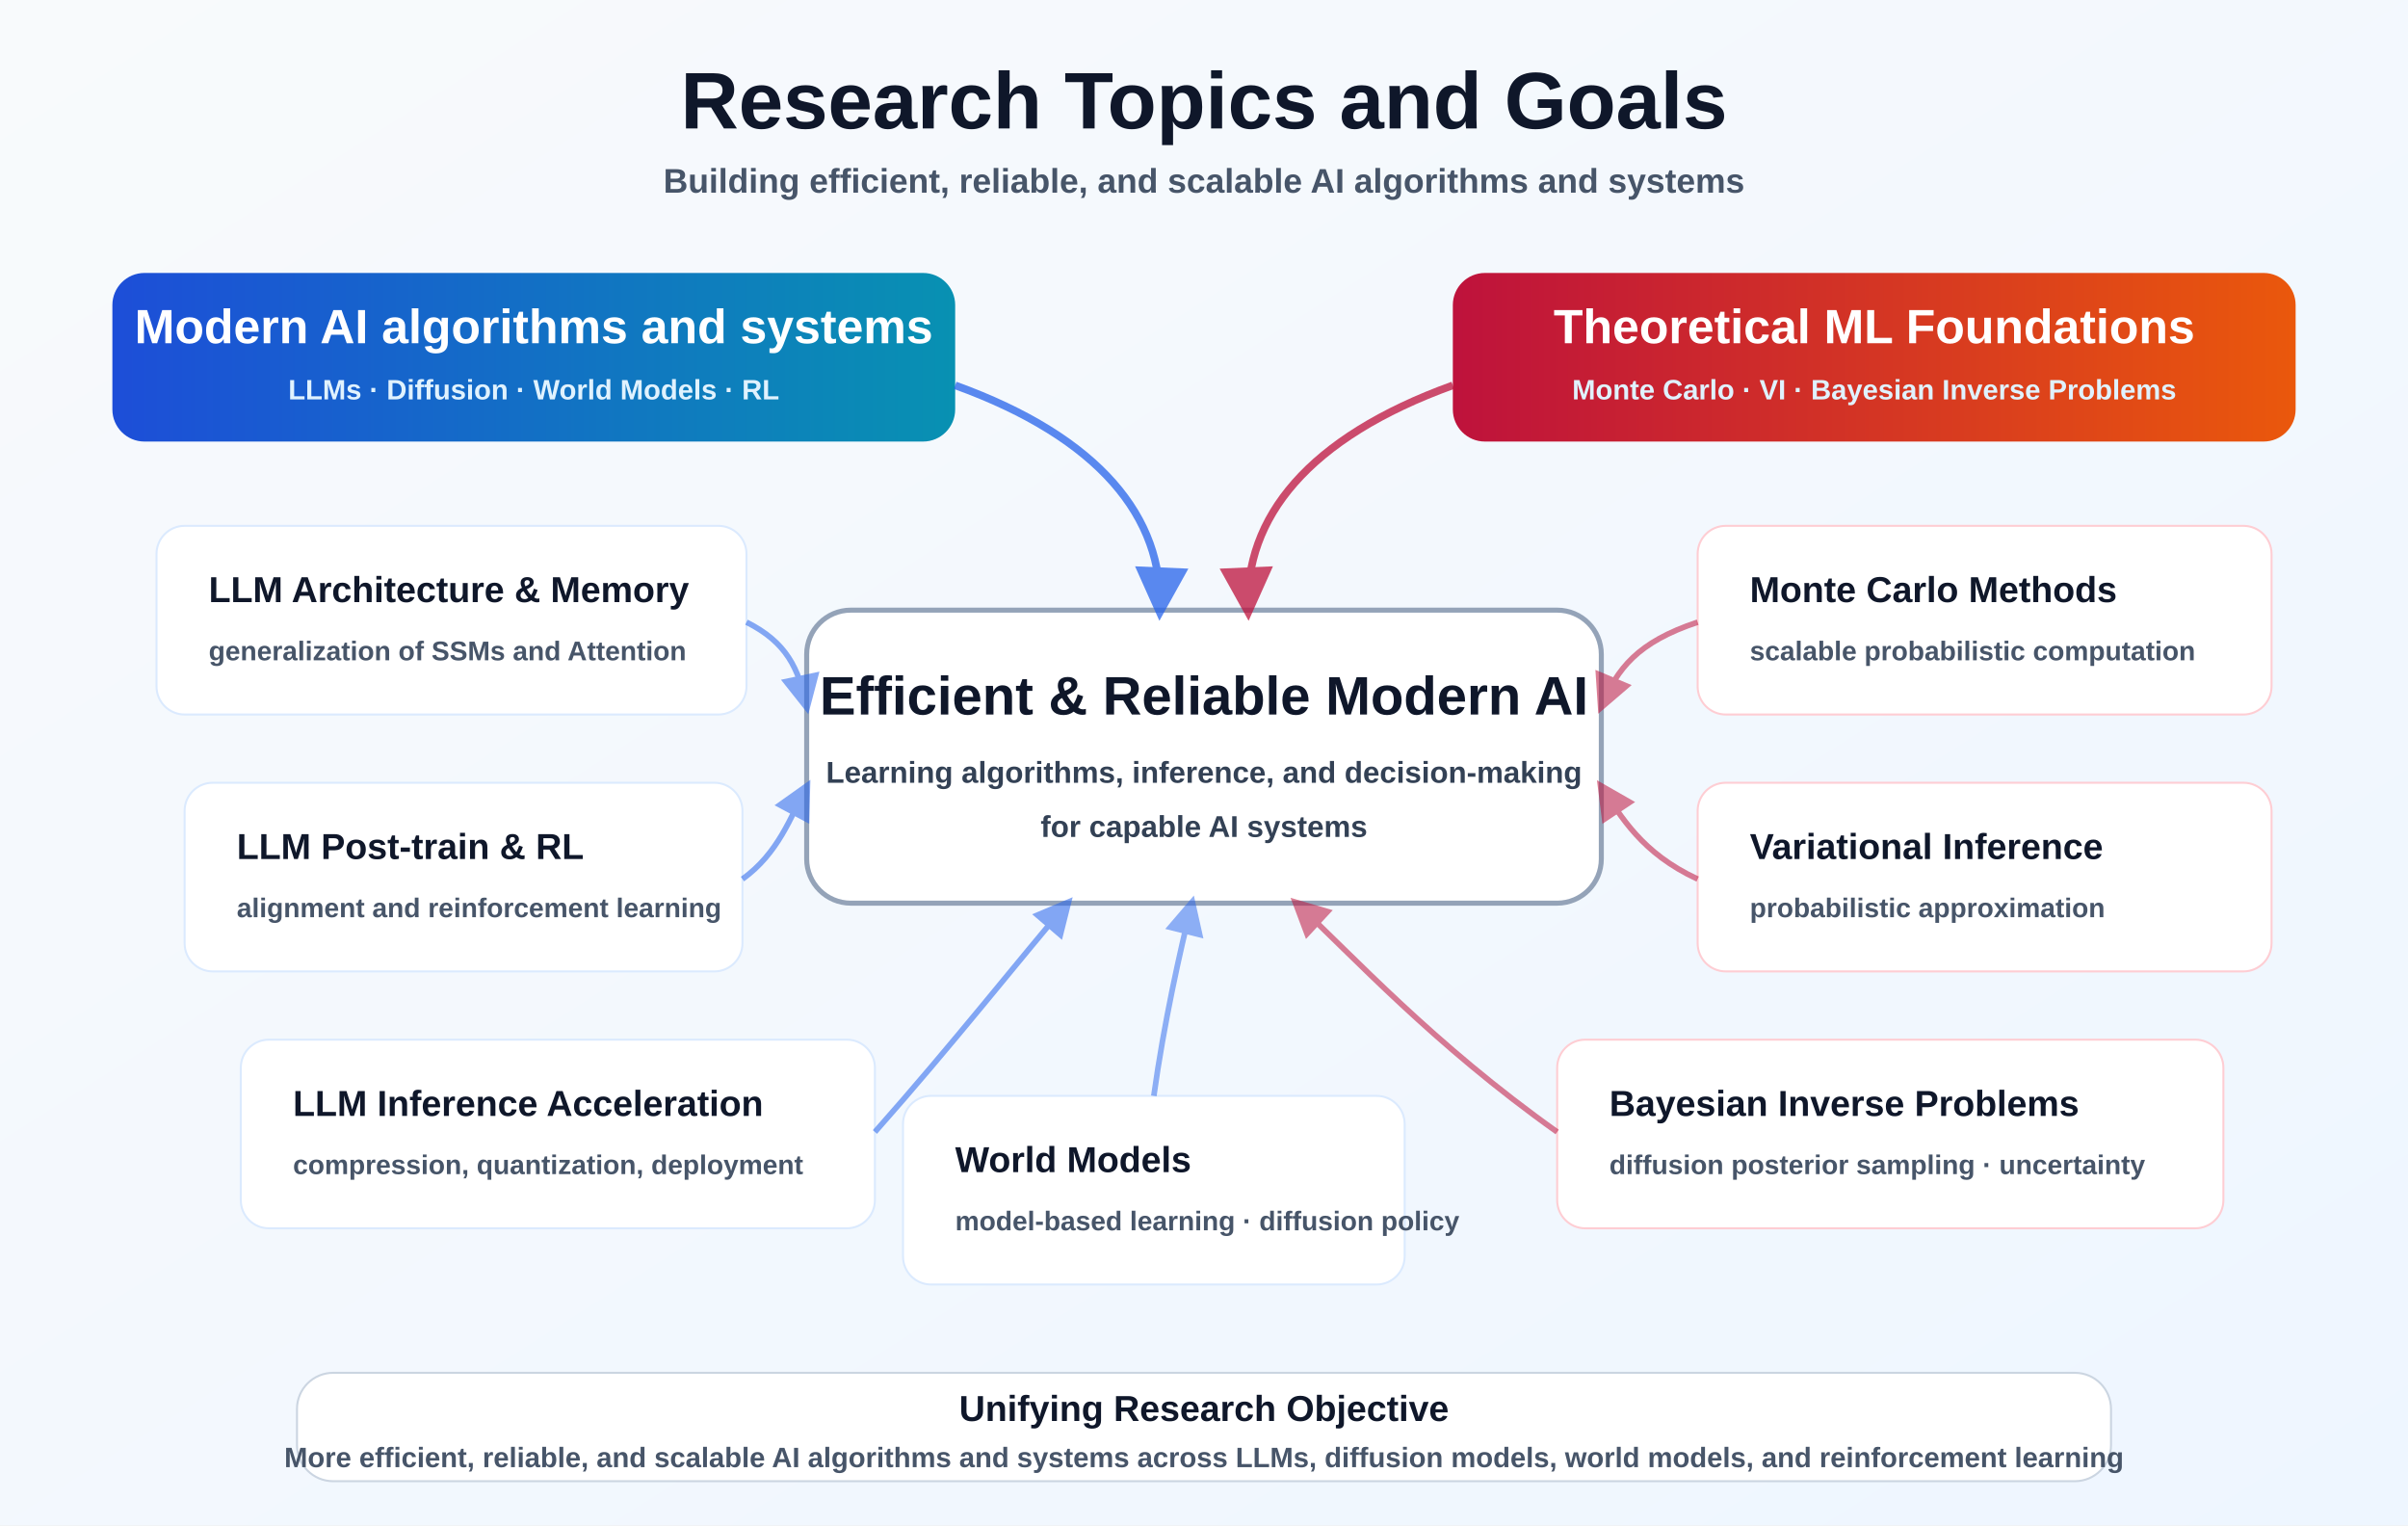
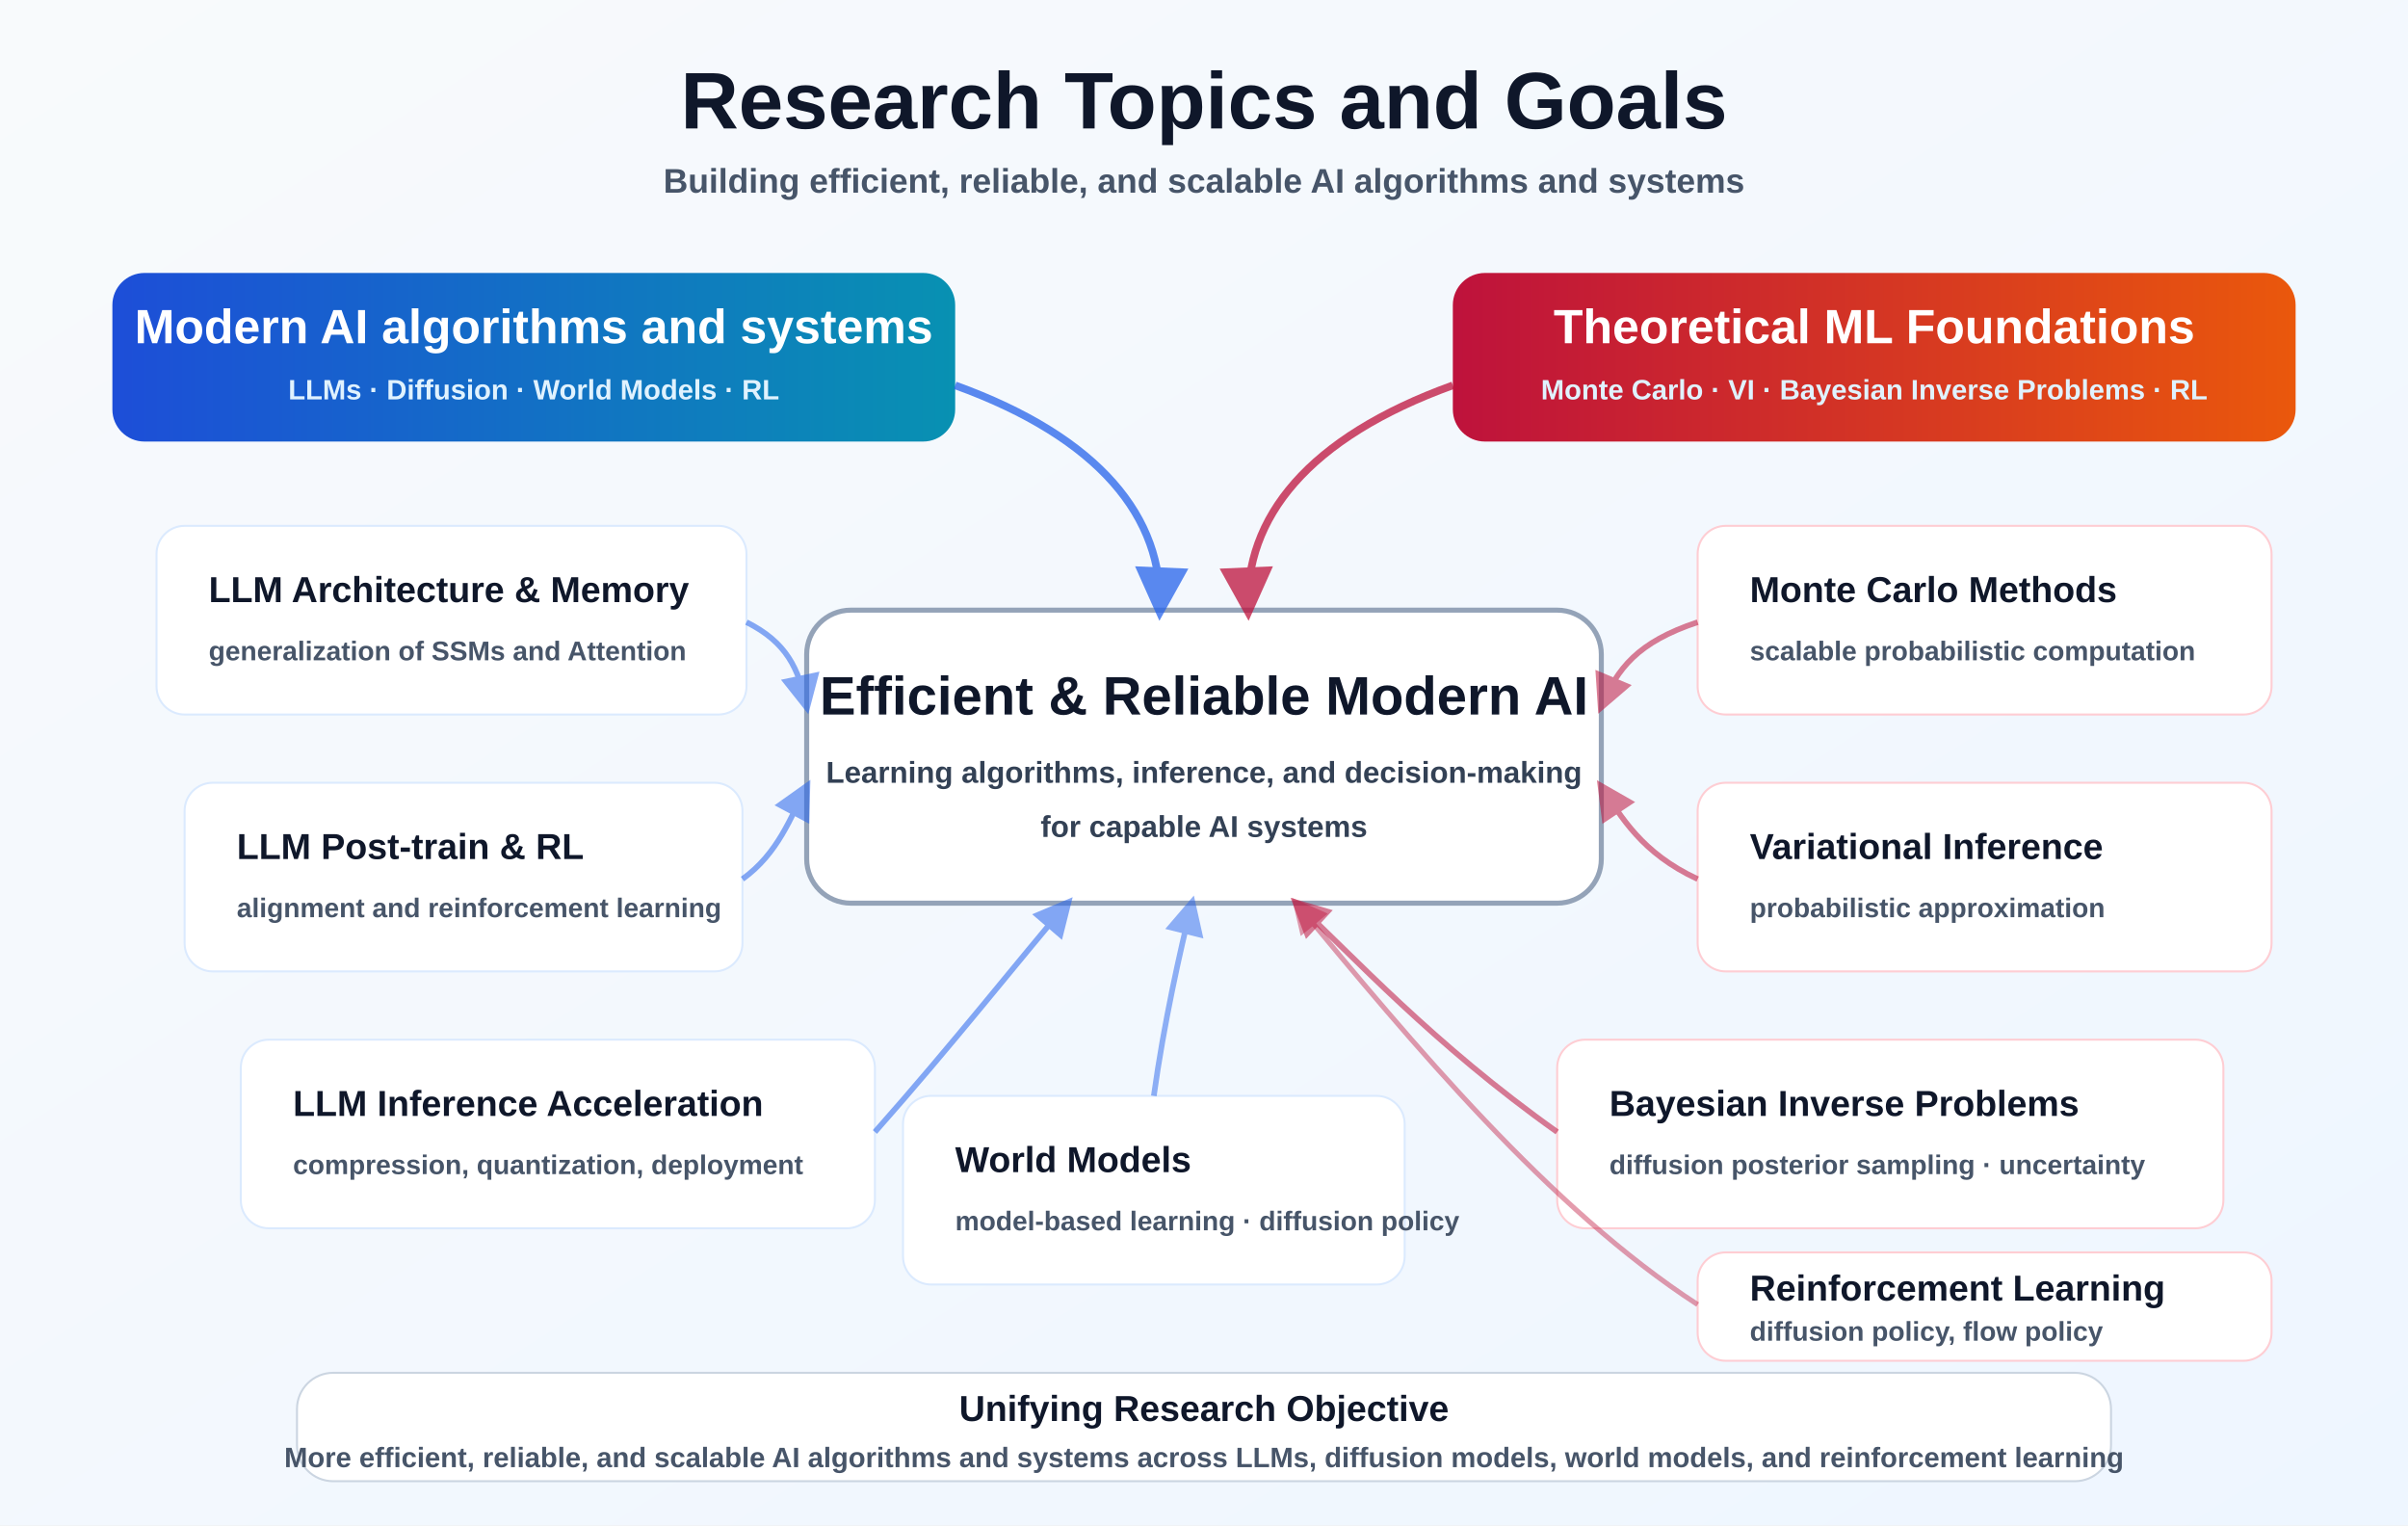
<svg xmlns="http://www.w3.org/2000/svg" width="1200" height="760" viewBox="0 0 1200 760">
  <defs>
    <linearGradient id="bg" x1="0" x2="1" y1="0" y2="1">
      <stop offset="0" stop-color="#f8fafc" />
      <stop offset="1" stop-color="#eef6ff" />
    </linearGradient>
    <linearGradient id="blue" x1="0" x2="1">
      <stop offset="0" stop-color="#1d4ed8" />
      <stop offset="1" stop-color="#0891b2" />
    </linearGradient>
    <linearGradient id="rose" x1="0" x2="1">
      <stop offset="0" stop-color="#be123c" />
      <stop offset="1" stop-color="#ea580c" />
    </linearGradient>
    <marker id="arrowBlue" viewBox="0 0 10 10" refX="8" refY="5" markerWidth="7" markerHeight="7" orient="auto-start-reverse">
      <path d="M0,0 L10,5 L0,10 z" fill="#2563eb" />
    </marker>
    <marker id="arrowRose" viewBox="0 0 10 10" refX="8" refY="5" markerWidth="7" markerHeight="7" orient="auto-start-reverse">
      <path d="M0,0 L10,5 L0,10 z" fill="#be123c" />
    </marker>
    <style>
      text {
        font-family: -apple-system, BlinkMacSystemFont, "Segoe UI", Arial, "Noto Sans SC", "Microsoft YaHei", sans-serif;
        fill: #0f172a;
        text-rendering: geometricPrecision;
      }
      .title { font-size: 40px; font-weight: 850; }
      .subtitle { font-size: 17px; font-weight: 560; fill: #475569; }
      .axis { font-size: 24px; font-weight: 850; fill: #ffffff; }
      .axisSub { font-size: 14px; font-weight: 650; fill: #e0f2fe; }
      .centerTitle { font-size: 27px; font-weight: 900; }
      .centerText { font-size: 15px; font-weight: 650; fill: #334155; }
      .nodeTitle { font-size: 18px; font-weight: 850; }
      .nodeText { font-size: 13.5px; font-weight: 560; fill: #475569; }
      .outcomeTitle { font-size: 18px; font-weight: 850; }
      .outcomeText { font-size: 14px; font-weight: 650; fill: #475569; }
    </style>
  </defs>
  <rect width="1200" height="760" fill="url(#bg)" />
  <text class="title" x="600" y="64" text-anchor="middle">Research Topics and Goals</text>
  <text class="subtitle" x="600" y="96" text-anchor="middle">Building efficient, reliable, and scalable AI algorithms and systems</text>
  <rect x="56" y="136" width="420" height="84" rx="16" fill="url(#blue)" />
  <text class="axis" x="266" y="171" text-anchor="middle">Modern AI algorithms and systems</text>
  <text class="axisSub" x="266" y="199" text-anchor="middle">LLMs · Diffusion · World Models · RL</text>
  <rect x="724" y="136" width="420" height="84" rx="16" fill="url(#rose)" />
  <text class="axis" x="934" y="171" text-anchor="middle">Theoretical ML Foundations</text>
-   <text class="axisSub" x="934" y="199" text-anchor="middle">Monte Carlo · VI · Bayesian Inverse Problems</text>
+   <text class="axisSub" x="934" y="199" text-anchor="middle">Monte Carlo · VI · Bayesian Inverse Problems · RL</text>
  <rect x="402" y="304" width="396" height="146" rx="22" fill="#ffffff" stroke="#94a3b8" stroke-width="2.5" />
  <text class="centerTitle" x="600" y="356" text-anchor="middle">Efficient &amp; Reliable Modern AI</text>
  <text class="centerText" x="600" y="390" text-anchor="middle">Learning algorithms, inference, and decision-making</text>
  <text class="centerText" x="600" y="417" text-anchor="middle">for capable AI systems</text>
  <path d="M476 192 C548 218 580 258 578 304" fill="none" stroke="#2563eb" stroke-width="3.8" marker-end="url(#arrowBlue)" opacity="0.75" />
  <path d="M724 192 C652 218 620 258 622 304" fill="none" stroke="#be123c" stroke-width="3.8" marker-end="url(#arrowRose)" opacity="0.75" />
  <g>
    <rect x="78" y="262" width="294" height="94" rx="14" fill="#ffffff" stroke="#dbeafe" />
    <text class="nodeTitle" x="104" y="300">LLM Architecture &amp; Memory</text>
    <text class="nodeText" x="104" y="329">generalization of SSMs and Attention</text>
  </g>
  <g>
    <rect x="92" y="390" width="278" height="94" rx="14" fill="#ffffff" stroke="#dbeafe" />
    <text class="nodeTitle" x="118" y="428">LLM Post-train &amp; RL</text>
    <text class="nodeText" x="118" y="457">alignment and reinforcement learning</text>
  </g>
  <g>
    <rect x="120" y="518" width="316" height="94" rx="14" fill="#ffffff" stroke="#dbeafe" />
    <text class="nodeTitle" x="146" y="556">LLM Inference Acceleration</text>
    <text class="nodeText" x="146" y="585">compression, quantization, deployment</text>
  </g>
  <g>
    <rect x="450" y="546" width="250" height="94" rx="14" fill="#ffffff" stroke="#dbeafe" />
    <text class="nodeTitle" x="476" y="584">World Models</text>
    <text class="nodeText" x="476" y="613">model-based learning · diffusion policy</text>
  </g>
  <g>
    <rect x="846" y="262" width="286" height="94" rx="14" fill="#ffffff" stroke="#fecdd3" />
    <text class="nodeTitle" x="872" y="300">Monte Carlo Methods</text>
    <text class="nodeText" x="872" y="329">scalable probabilistic computation</text>
  </g>
  <g>
    <rect x="846" y="390" width="286" height="94" rx="14" fill="#ffffff" stroke="#fecdd3" />
    <text class="nodeTitle" x="872" y="428">Variational Inference</text>
    <text class="nodeText" x="872" y="457">probabilistic approximation</text>
  </g>
  <g>
    <rect x="776" y="518" width="332" height="94" rx="14" fill="#ffffff" stroke="#fecdd3" />
    <text class="nodeTitle" x="802" y="556">Bayesian Inverse Problems</text>
    <text class="nodeText" x="802" y="585">diffusion posterior sampling · uncertainty</text>
  </g>
+   <g>
+     <rect x="846" y="624" width="286" height="54" rx="14" fill="#ffffff" stroke="#fecdd3" />
+     <text class="nodeTitle" x="872" y="648">Reinforcement Learning</text>
+     <text class="nodeText" x="872" y="668">diffusion policy, flow policy</text>
+   </g>
  <path d="M372 310 C392 320 398 333 402 352" fill="none" stroke="#2563eb" stroke-width="2.8" marker-end="url(#arrowBlue)" opacity="0.55" />
  <path d="M370 438 C388 425 394 407 402 392" fill="none" stroke="#2563eb" stroke-width="2.8" marker-end="url(#arrowBlue)" opacity="0.55" />
  <path d="M436 564 C475 520 508 478 532 450" fill="none" stroke="#2563eb" stroke-width="2.8" marker-end="url(#arrowBlue)" opacity="0.55" />
  <path d="M575 546 C580 510 588 474 594 450" fill="none" stroke="#2563eb" stroke-width="2.8" marker-end="url(#arrowBlue)" opacity="0.5" />
  <path d="M846 310 C816 320 806 333 798 352" fill="none" stroke="#be123c" stroke-width="2.8" marker-end="url(#arrowRose)" opacity="0.55" />
  <path d="M846 438 C818 425 808 407 798 392" fill="none" stroke="#be123c" stroke-width="2.8" marker-end="url(#arrowRose)" opacity="0.55" />
  <path d="M776 564 C714 520 674 476 646 450" fill="none" stroke="#be123c" stroke-width="2.8" marker-end="url(#arrowRose)" opacity="0.55" />
+   <path d="M846 650 C772 602 704 520 646 450" fill="none" stroke="#be123c" stroke-width="2.5" marker-end="url(#arrowRose)" opacity="0.42" />
  <rect x="148" y="684" width="904" height="54" rx="18" fill="#ffffff" stroke="#cbd5e1" />
  <text class="outcomeTitle" x="600" y="708" text-anchor="middle">Unifying Research Objective</text>
  <text class="outcomeText" x="600" y="731" text-anchor="middle">More efficient, reliable, and scalable AI algorithms and systems across LLMs, diffusion models, world models, and reinforcement learning</text>
</svg>
